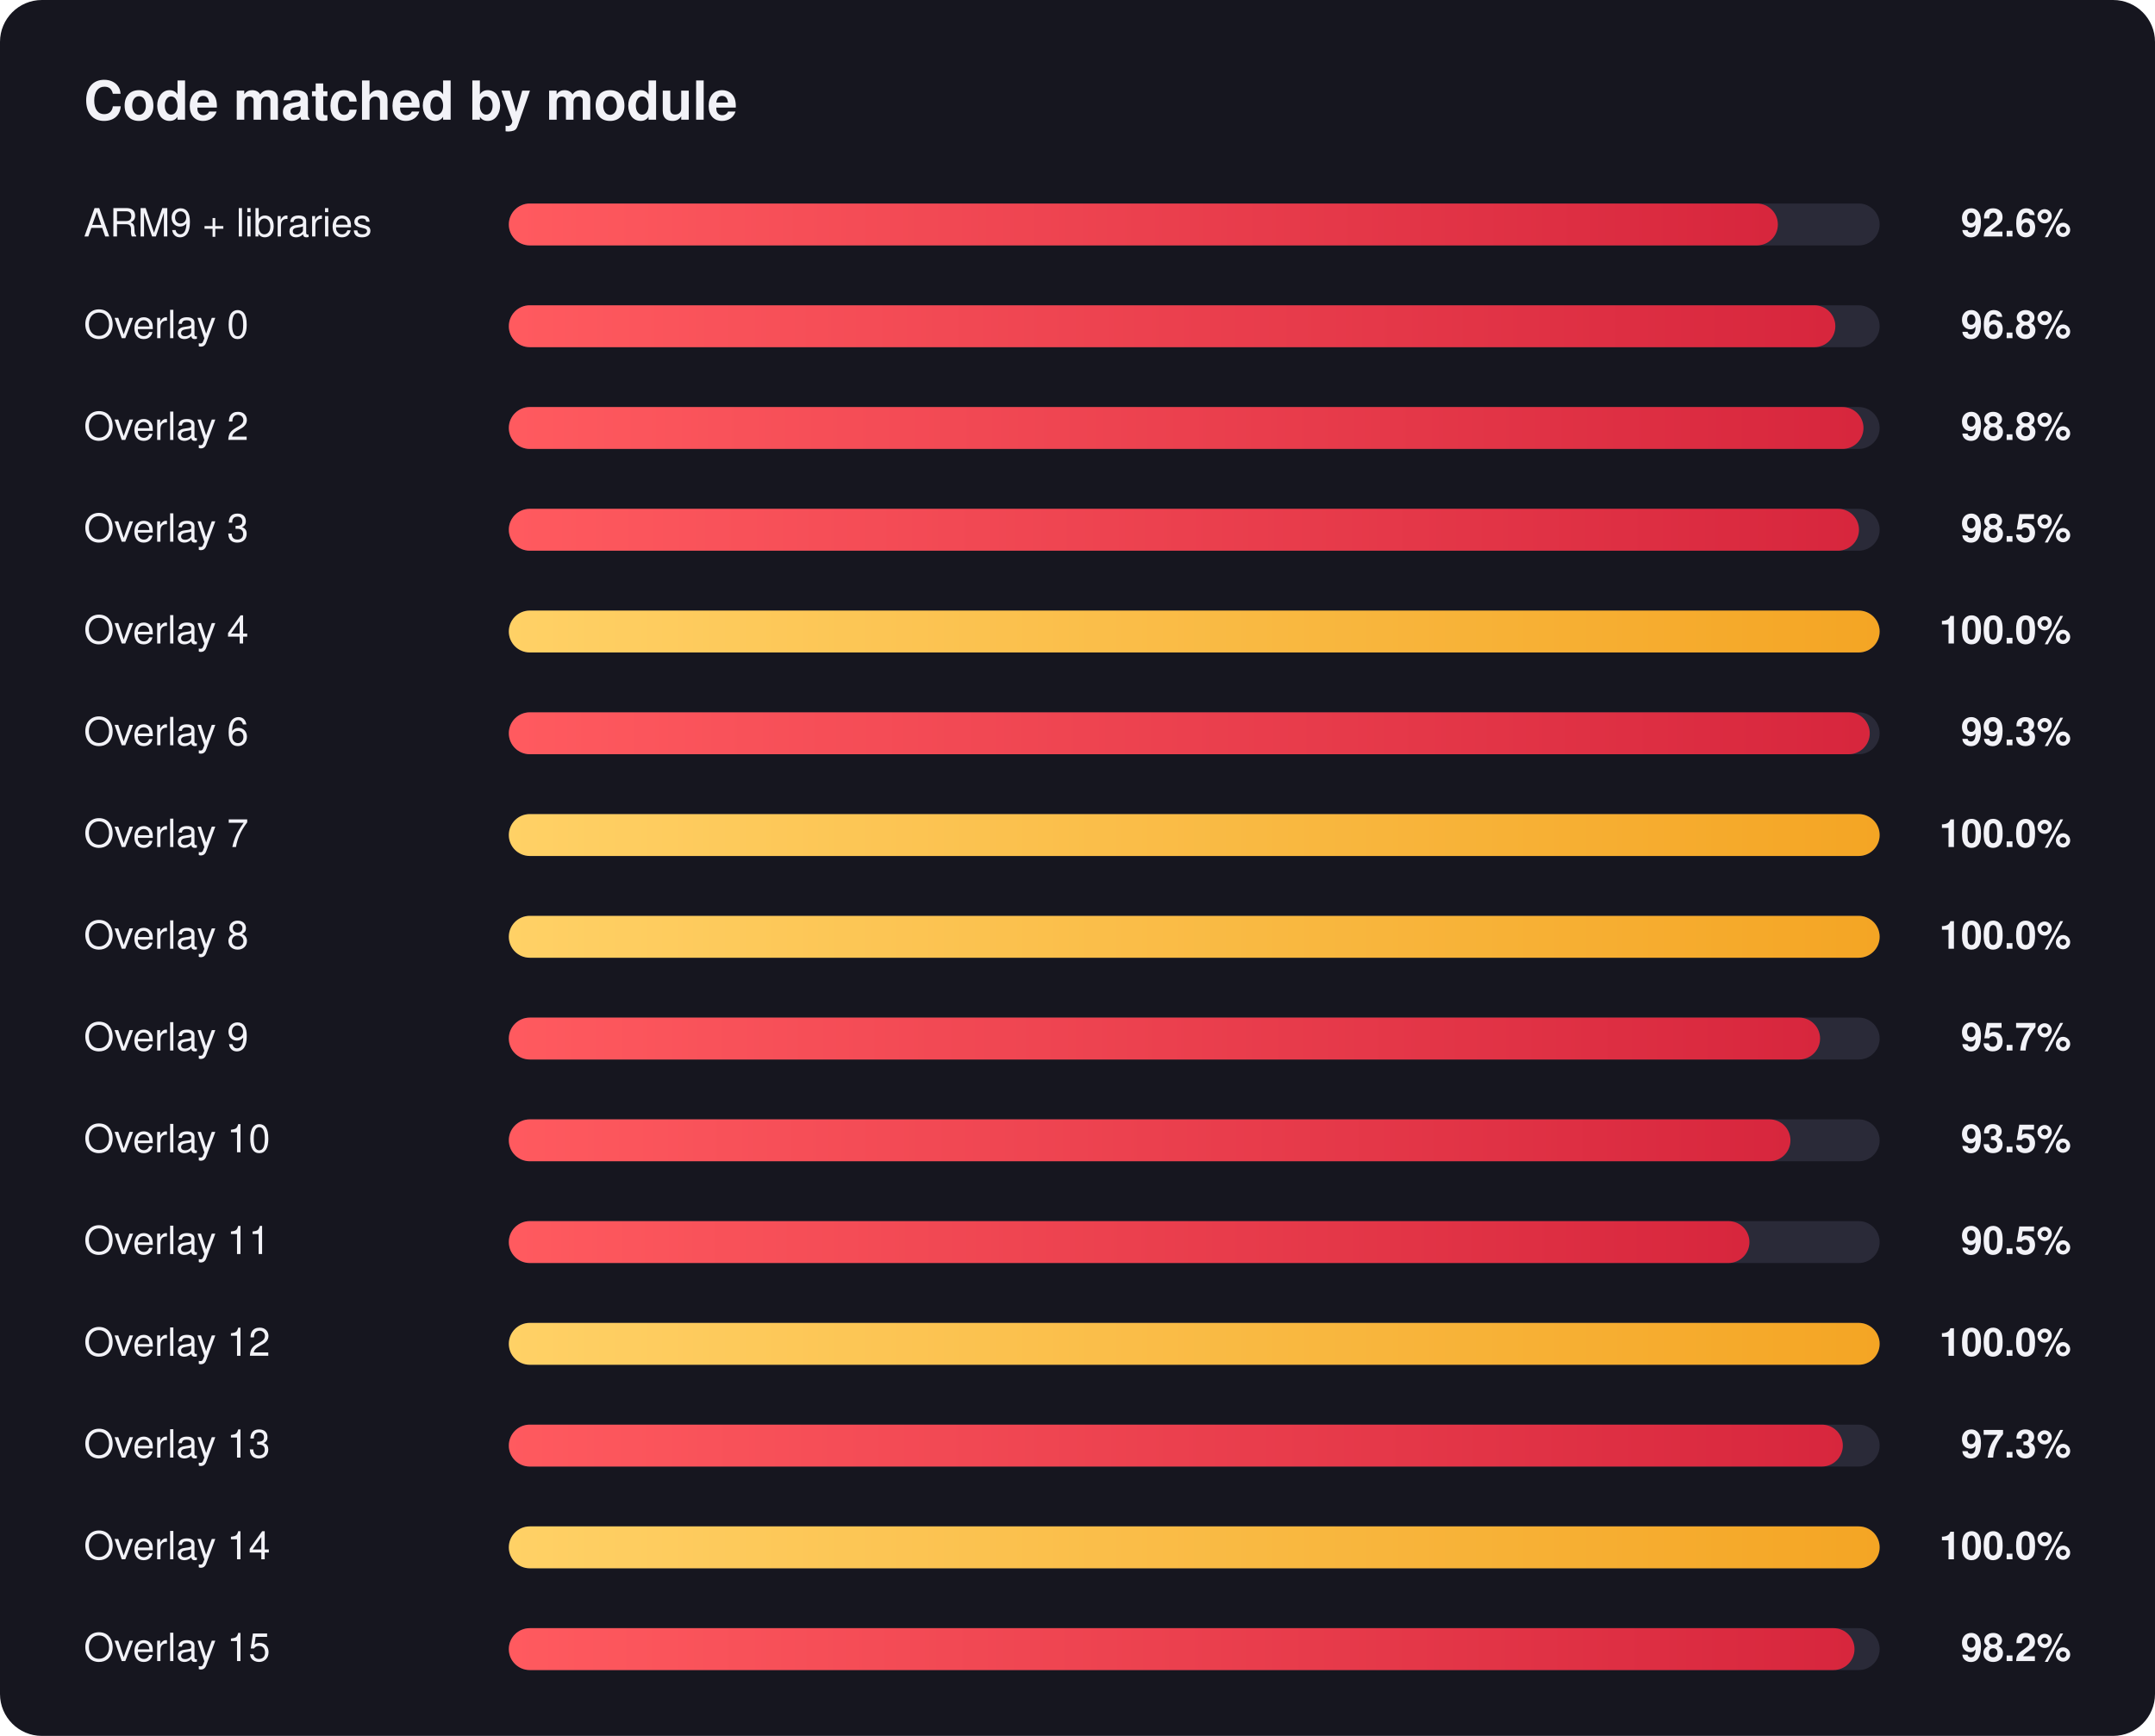
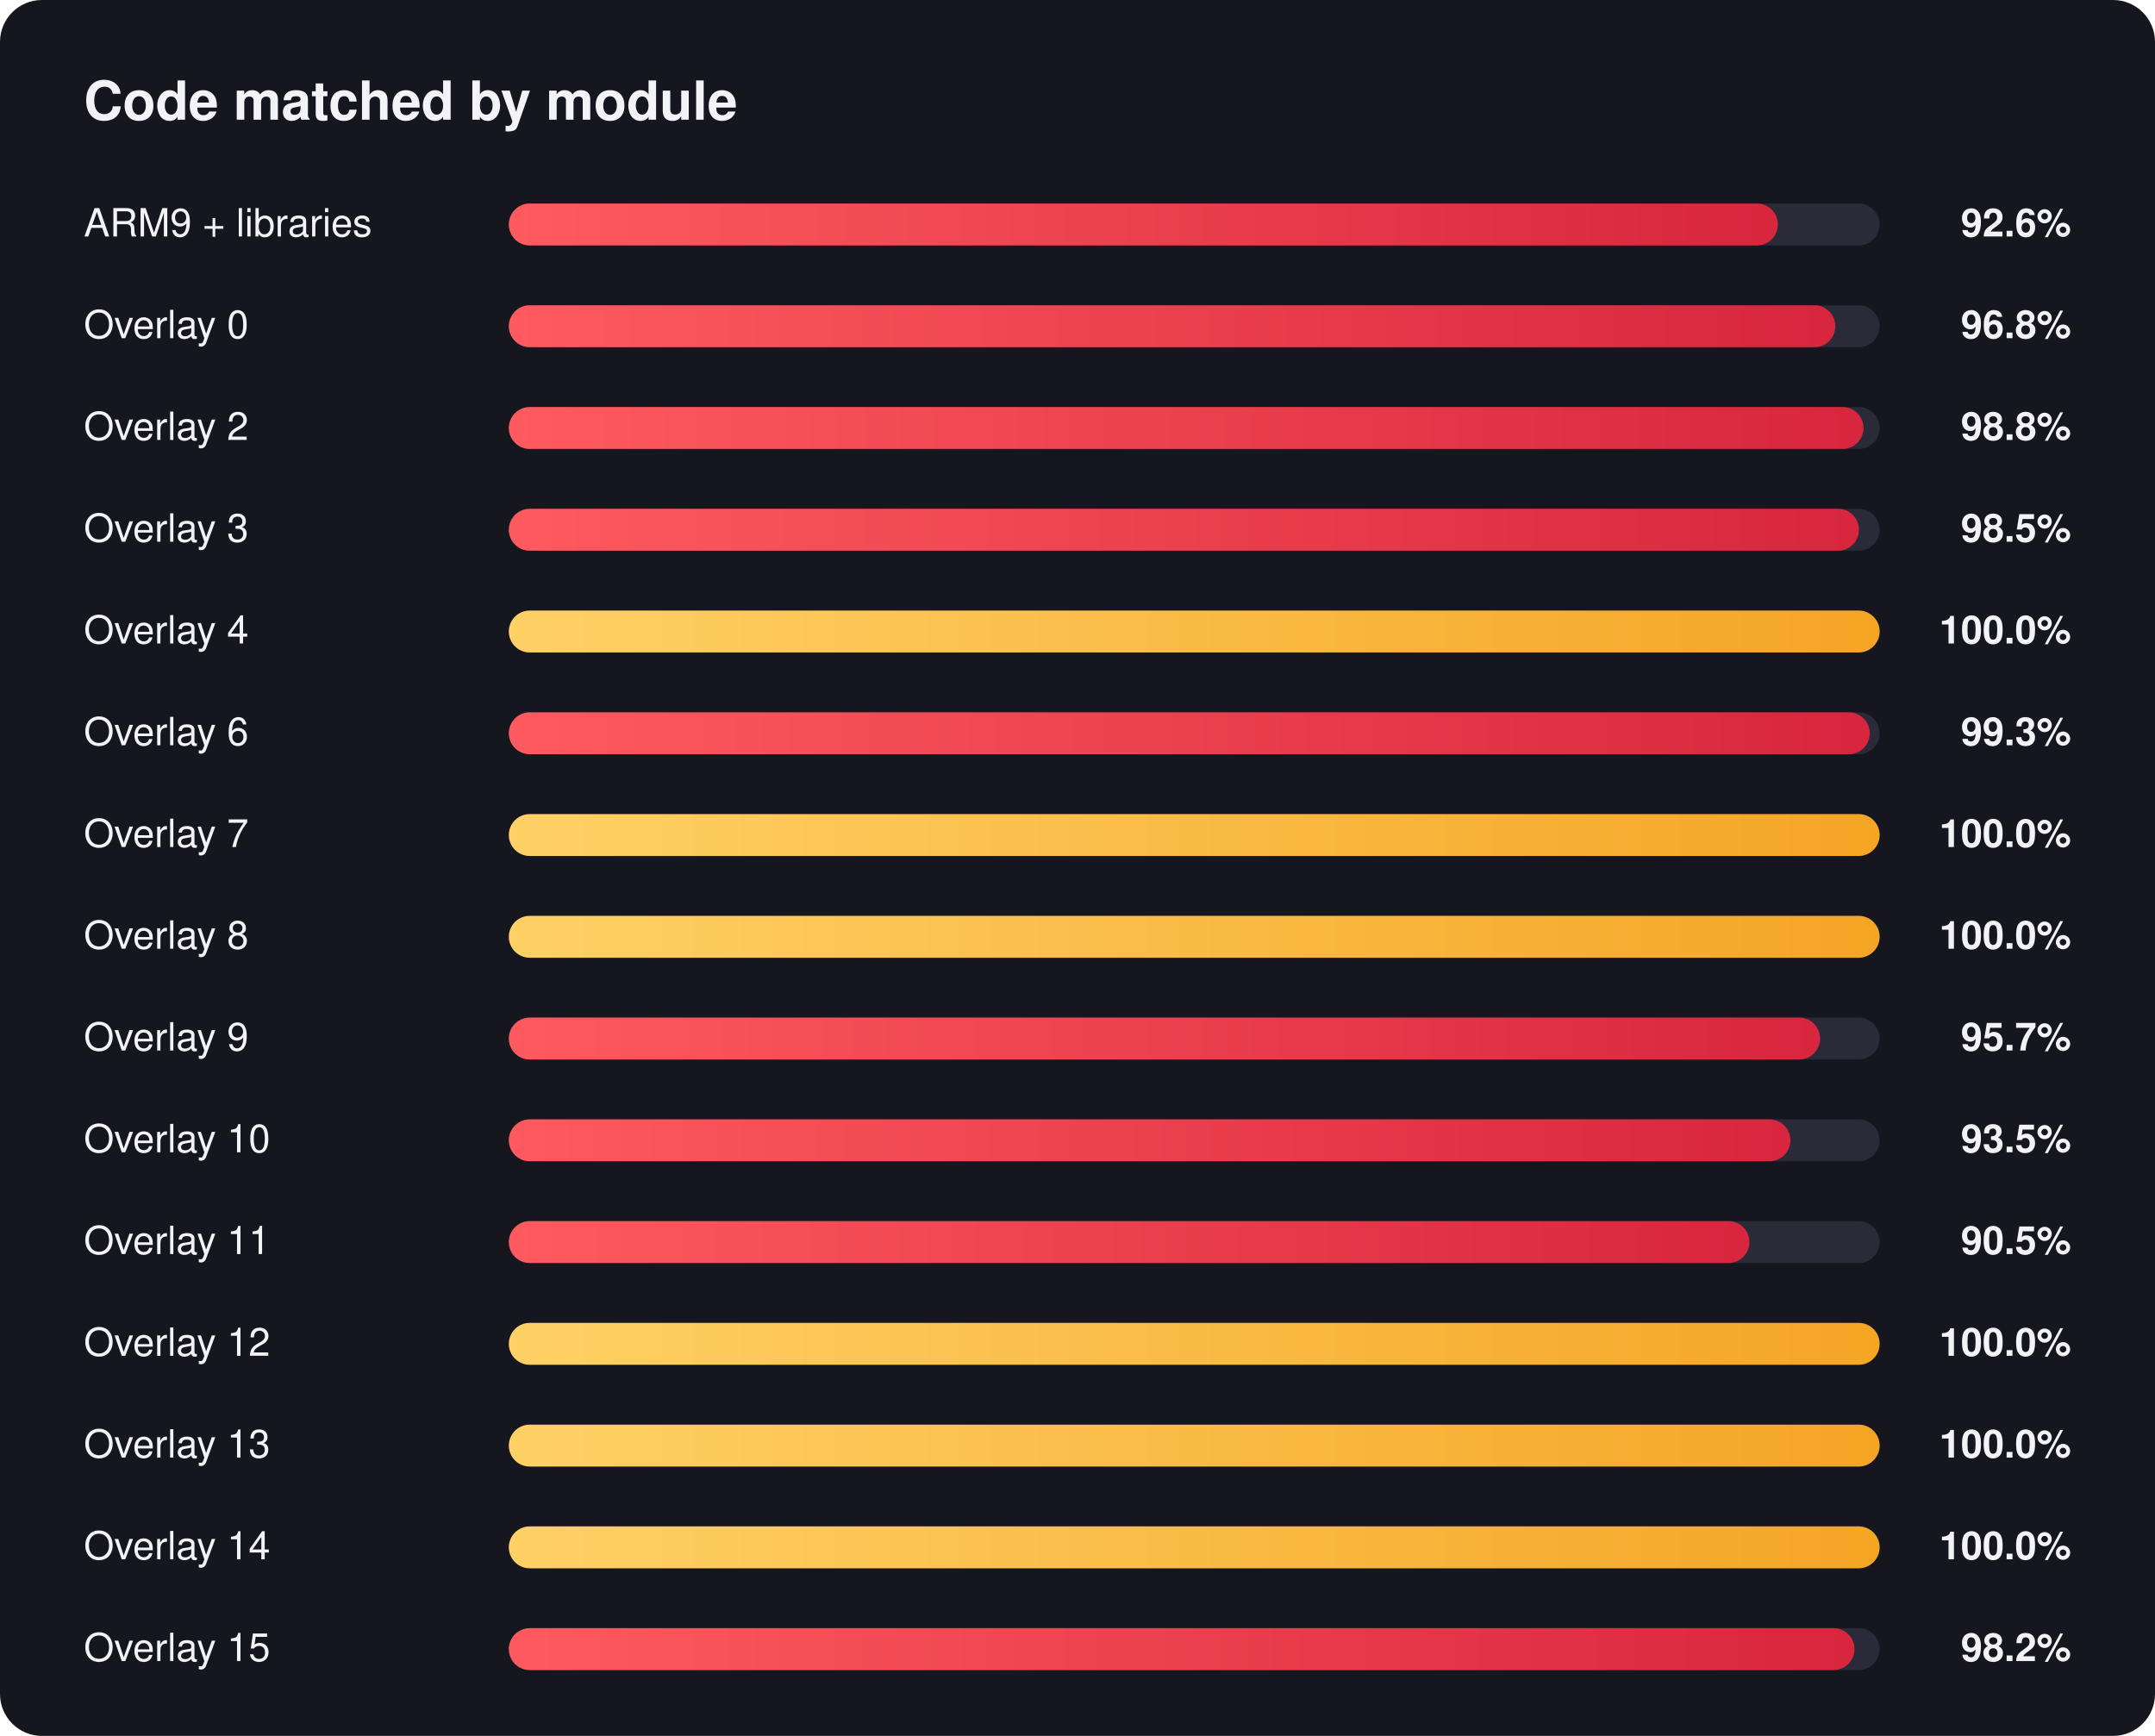
<svg xmlns="http://www.w3.org/2000/svg" width="720" height="580" viewBox="0 0 720 580" font-family="Segoe UI, Helvetica, Arial, sans-serif">
  <defs>
    <linearGradient id="red" x1="0" x2="1" y1="0" y2="0">
      <stop offset="0" stop-color="#ff5a5f" />
      <stop offset="1" stop-color="#d7263d" />
    </linearGradient>
    <linearGradient id="gold" x1="0" x2="1" y1="0" y2="0">
      <stop offset="0" stop-color="#ffd166" />
      <stop offset="1" stop-color="#f4a524" />
    </linearGradient>
  </defs>
  <rect width="720" height="580" rx="14" fill="#16161f" />
  <text x="28" y="40" fill="#f2f2f7" font-size="18" font-weight="700">Code matched by module</text>
  <text x="28" y="79" fill="#f2f2f7" font-size="13">ARM9 + libraries</text>
  <text x="692" y="79" fill="#f2f2f7" font-size="13" font-weight="600" text-anchor="end">92.6%</text>
  <rect x="170" y="68" width="458" height="14" rx="7.0" fill="#2a2a38" />
  <rect x="170" y="68" width="424.0" height="14" rx="7.0" fill="url(#red)" />
  <text x="28" y="113" fill="#f2f2f7" font-size="13">Overlay 0</text>
  <text x="692" y="113" fill="#f2f2f7" font-size="13" font-weight="600" text-anchor="end">96.8%</text>
  <rect x="170" y="102" width="458" height="14" rx="7.0" fill="#2a2a38" />
  <rect x="170" y="102" width="443.2" height="14" rx="7.0" fill="url(#red)" />
  <text x="28" y="147" fill="#f2f2f7" font-size="13">Overlay 2</text>
  <text x="692" y="147" fill="#f2f2f7" font-size="13" font-weight="600" text-anchor="end">98.8%</text>
  <rect x="170" y="136" width="458" height="14" rx="7.0" fill="#2a2a38" />
  <rect x="170" y="136" width="452.6" height="14" rx="7.0" fill="url(#red)" />
  <text x="28" y="181" fill="#f2f2f7" font-size="13">Overlay 3</text>
  <text x="692" y="181" fill="#f2f2f7" font-size="13" font-weight="600" text-anchor="end">98.5%</text>
  <rect x="170" y="170" width="458" height="14" rx="7.0" fill="#2a2a38" />
  <rect x="170" y="170" width="451.1" height="14" rx="7.0" fill="url(#red)" />
  <text x="28" y="215" fill="#f2f2f7" font-size="13">Overlay 4</text>
  <text x="692" y="215" fill="#f2f2f7" font-size="13" font-weight="600" text-anchor="end">100.0%</text>
  <rect x="170" y="204" width="458" height="14" rx="7.0" fill="#2a2a38" />
  <rect x="170" y="204" width="458.0" height="14" rx="7.0" fill="url(#gold)" />
  <text x="28" y="249" fill="#f2f2f7" font-size="13">Overlay 6</text>
  <text x="692" y="249" fill="#f2f2f7" font-size="13" font-weight="600" text-anchor="end">99.3%</text>
  <rect x="170" y="238" width="458" height="14" rx="7.0" fill="#2a2a38" />
  <rect x="170" y="238" width="454.7" height="14" rx="7.0" fill="url(#red)" />
  <text x="28" y="283" fill="#f2f2f7" font-size="13">Overlay 7</text>
  <text x="692" y="283" fill="#f2f2f7" font-size="13" font-weight="600" text-anchor="end">100.0%</text>
  <rect x="170" y="272" width="458" height="14" rx="7.0" fill="#2a2a38" />
  <rect x="170" y="272" width="458.0" height="14" rx="7.0" fill="url(#gold)" />
  <text x="28" y="317" fill="#f2f2f7" font-size="13">Overlay 8</text>
  <text x="692" y="317" fill="#f2f2f7" font-size="13" font-weight="600" text-anchor="end">100.0%</text>
  <rect x="170" y="306" width="458" height="14" rx="7.0" fill="#2a2a38" />
  <rect x="170" y="306" width="458.0" height="14" rx="7.0" fill="url(#gold)" />
  <text x="28" y="351" fill="#f2f2f7" font-size="13">Overlay 9</text>
  <text x="692" y="351" fill="#f2f2f7" font-size="13" font-weight="600" text-anchor="end">95.7%</text>
  <rect x="170" y="340" width="458" height="14" rx="7.0" fill="#2a2a38" />
  <rect x="170" y="340" width="438.1" height="14" rx="7.0" fill="url(#red)" />
  <text x="28" y="385" fill="#f2f2f7" font-size="13">Overlay 10</text>
  <text x="692" y="385" fill="#f2f2f7" font-size="13" font-weight="600" text-anchor="end">93.5%</text>
  <rect x="170" y="374" width="458" height="14" rx="7.0" fill="#2a2a38" />
  <rect x="170" y="374" width="428.2" height="14" rx="7.0" fill="url(#red)" />
  <text x="28" y="419" fill="#f2f2f7" font-size="13">Overlay 11</text>
  <text x="692" y="419" fill="#f2f2f7" font-size="13" font-weight="600" text-anchor="end">90.5%</text>
  <rect x="170" y="408" width="458" height="14" rx="7.0" fill="#2a2a38" />
  <rect x="170" y="408" width="414.5" height="14" rx="7.0" fill="url(#red)" />
  <text x="28" y="453" fill="#f2f2f7" font-size="13">Overlay 12</text>
  <text x="692" y="453" fill="#f2f2f7" font-size="13" font-weight="600" text-anchor="end">100.0%</text>
  <rect x="170" y="442" width="458" height="14" rx="7.0" fill="#2a2a38" />
  <rect x="170" y="442" width="458.0" height="14" rx="7.0" fill="url(#gold)" />
  <text x="28" y="487" fill="#f2f2f7" font-size="13">Overlay 13</text>
-   <text x="692" y="487" fill="#f2f2f7" font-size="13" font-weight="600" text-anchor="end">97.3%</text>
+   <text x="692" y="487" fill="#f2f2f7" font-size="13" font-weight="600" text-anchor="end">100.0%</text>
  <rect x="170" y="476" width="458" height="14" rx="7.0" fill="#2a2a38" />
-   <rect x="170" y="476" width="445.7" height="14" rx="7.0" fill="url(#red)" />
+   <rect x="170" y="476" width="458.0" height="14" rx="7.0" fill="url(#gold)" />
  <text x="28" y="521" fill="#f2f2f7" font-size="13">Overlay 14</text>
  <text x="692" y="521" fill="#f2f2f7" font-size="13" font-weight="600" text-anchor="end">100.0%</text>
  <rect x="170" y="510" width="458" height="14" rx="7.0" fill="#2a2a38" />
  <rect x="170" y="510" width="458.0" height="14" rx="7.0" fill="url(#gold)" />
  <text x="28" y="555" fill="#f2f2f7" font-size="13">Overlay 15</text>
  <text x="692" y="555" fill="#f2f2f7" font-size="13" font-weight="600" text-anchor="end">98.2%</text>
  <rect x="170" y="544" width="458" height="14" rx="7.0" fill="#2a2a38" />
  <rect x="170" y="544" width="449.6" height="14" rx="7.0" fill="url(#red)" />
</svg>
